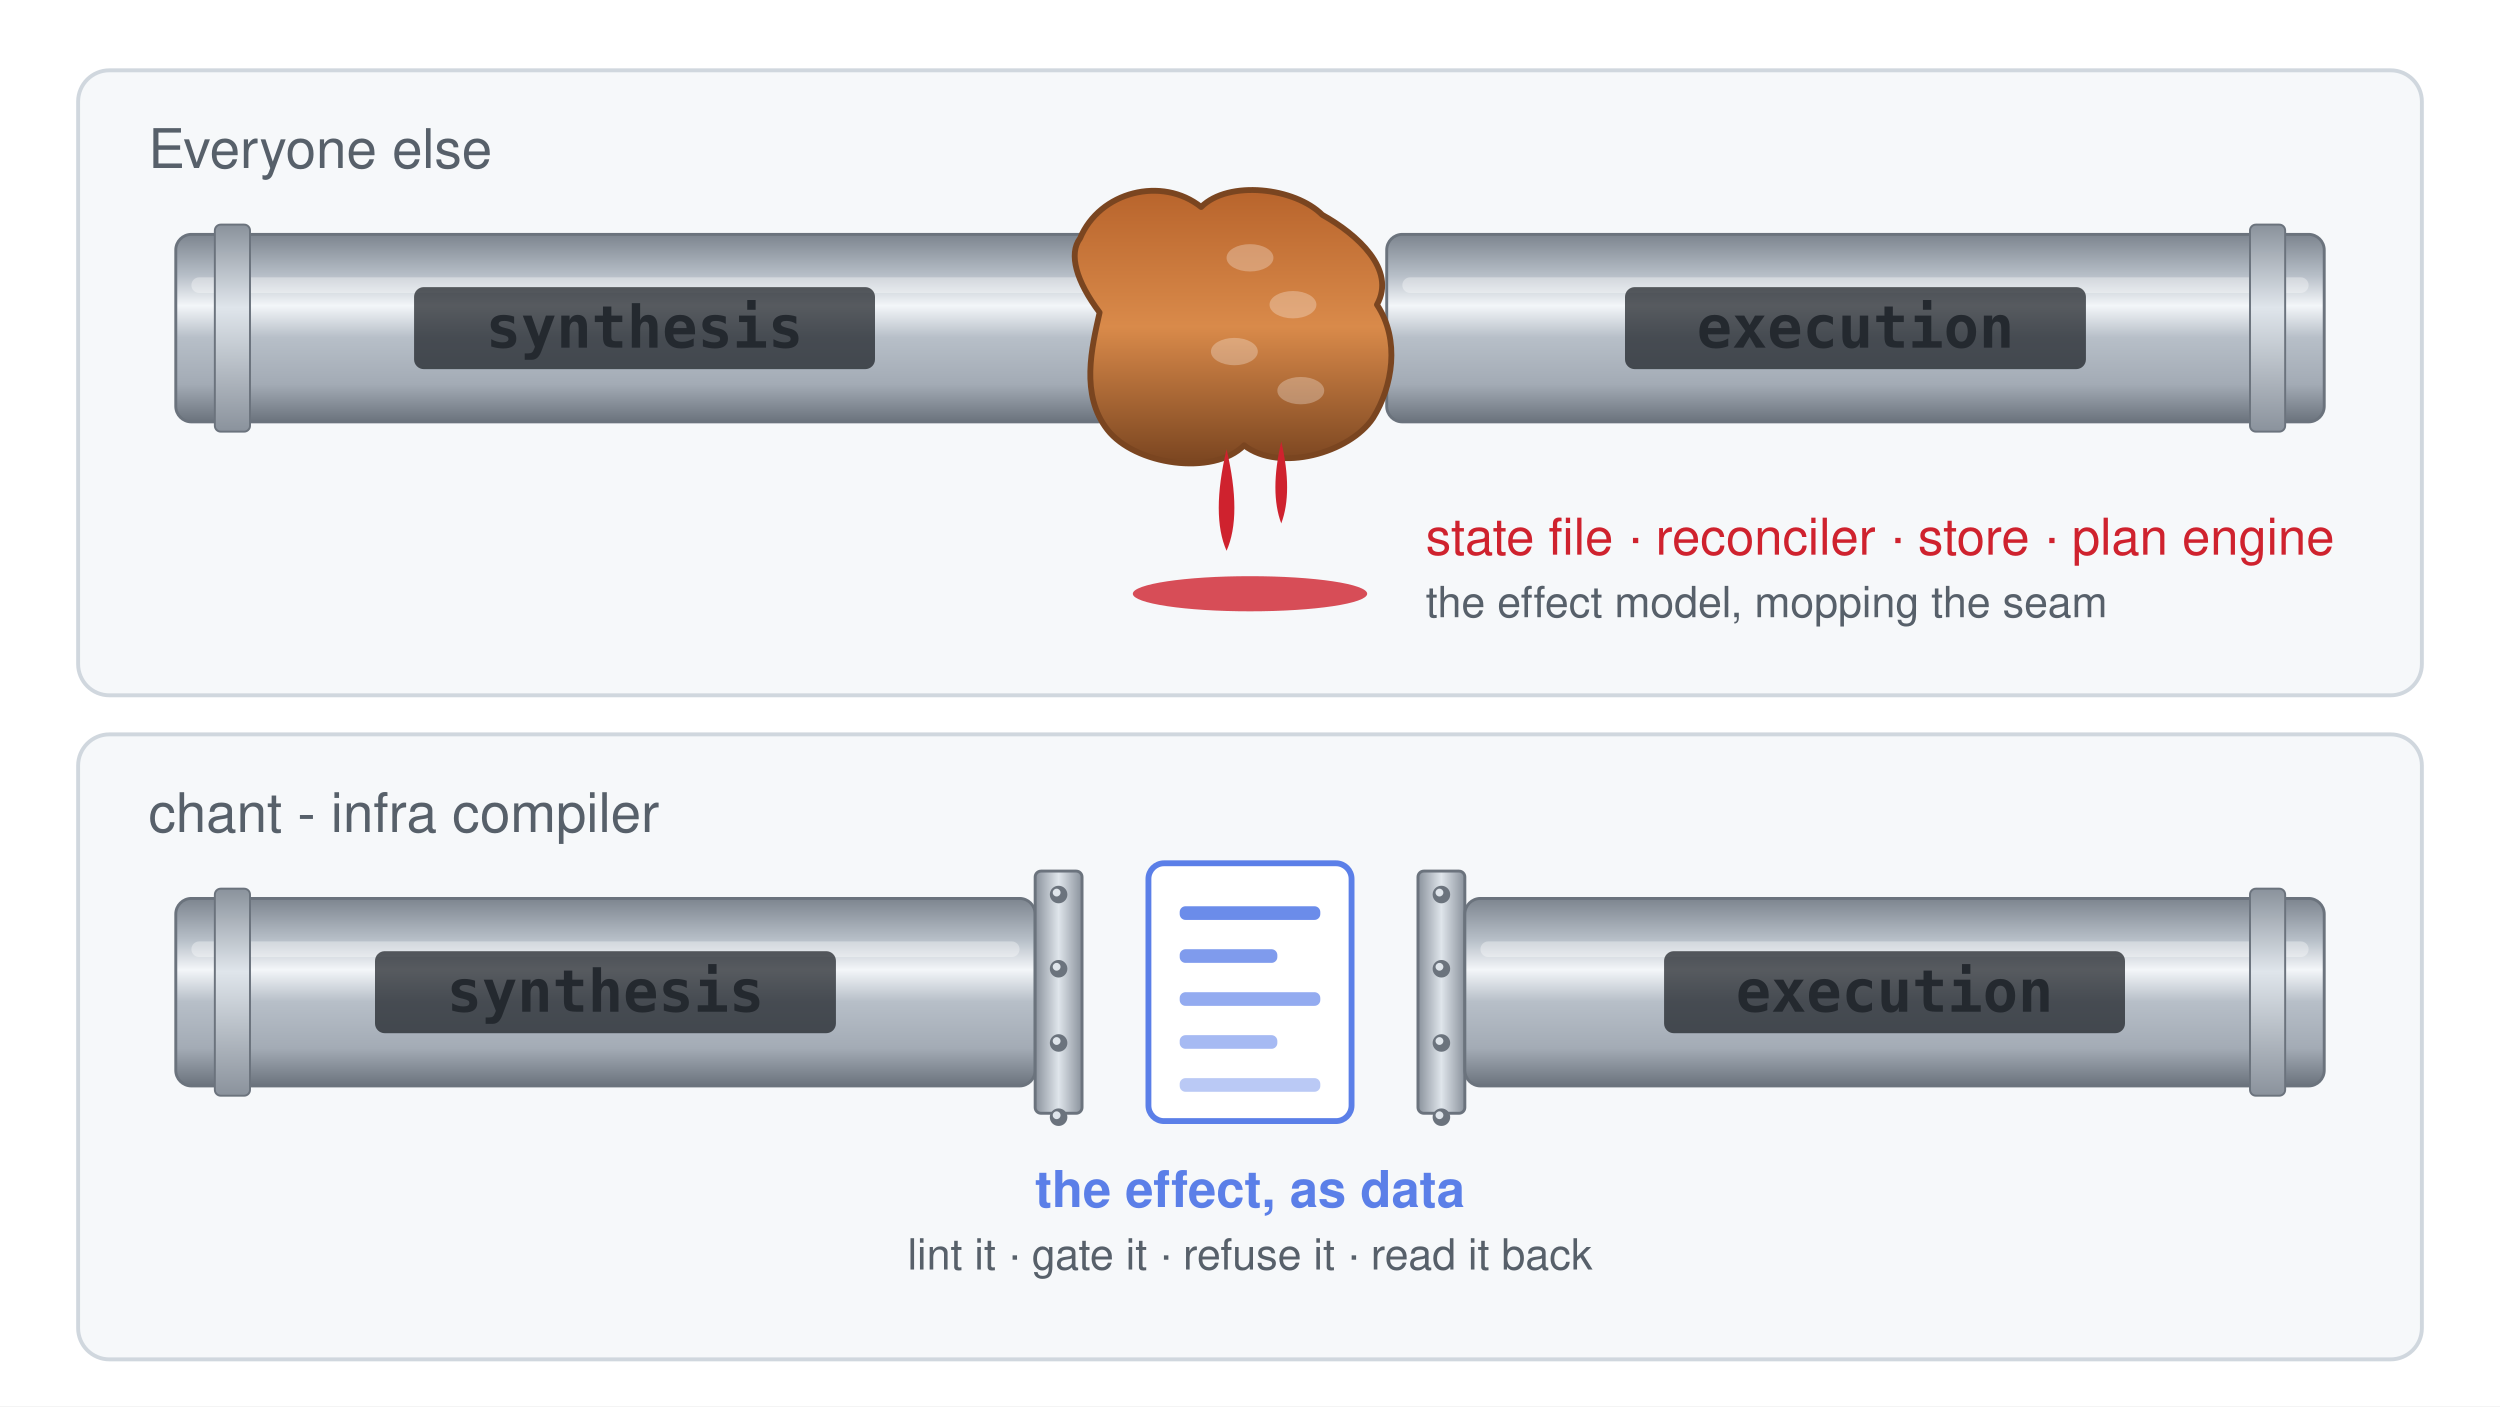
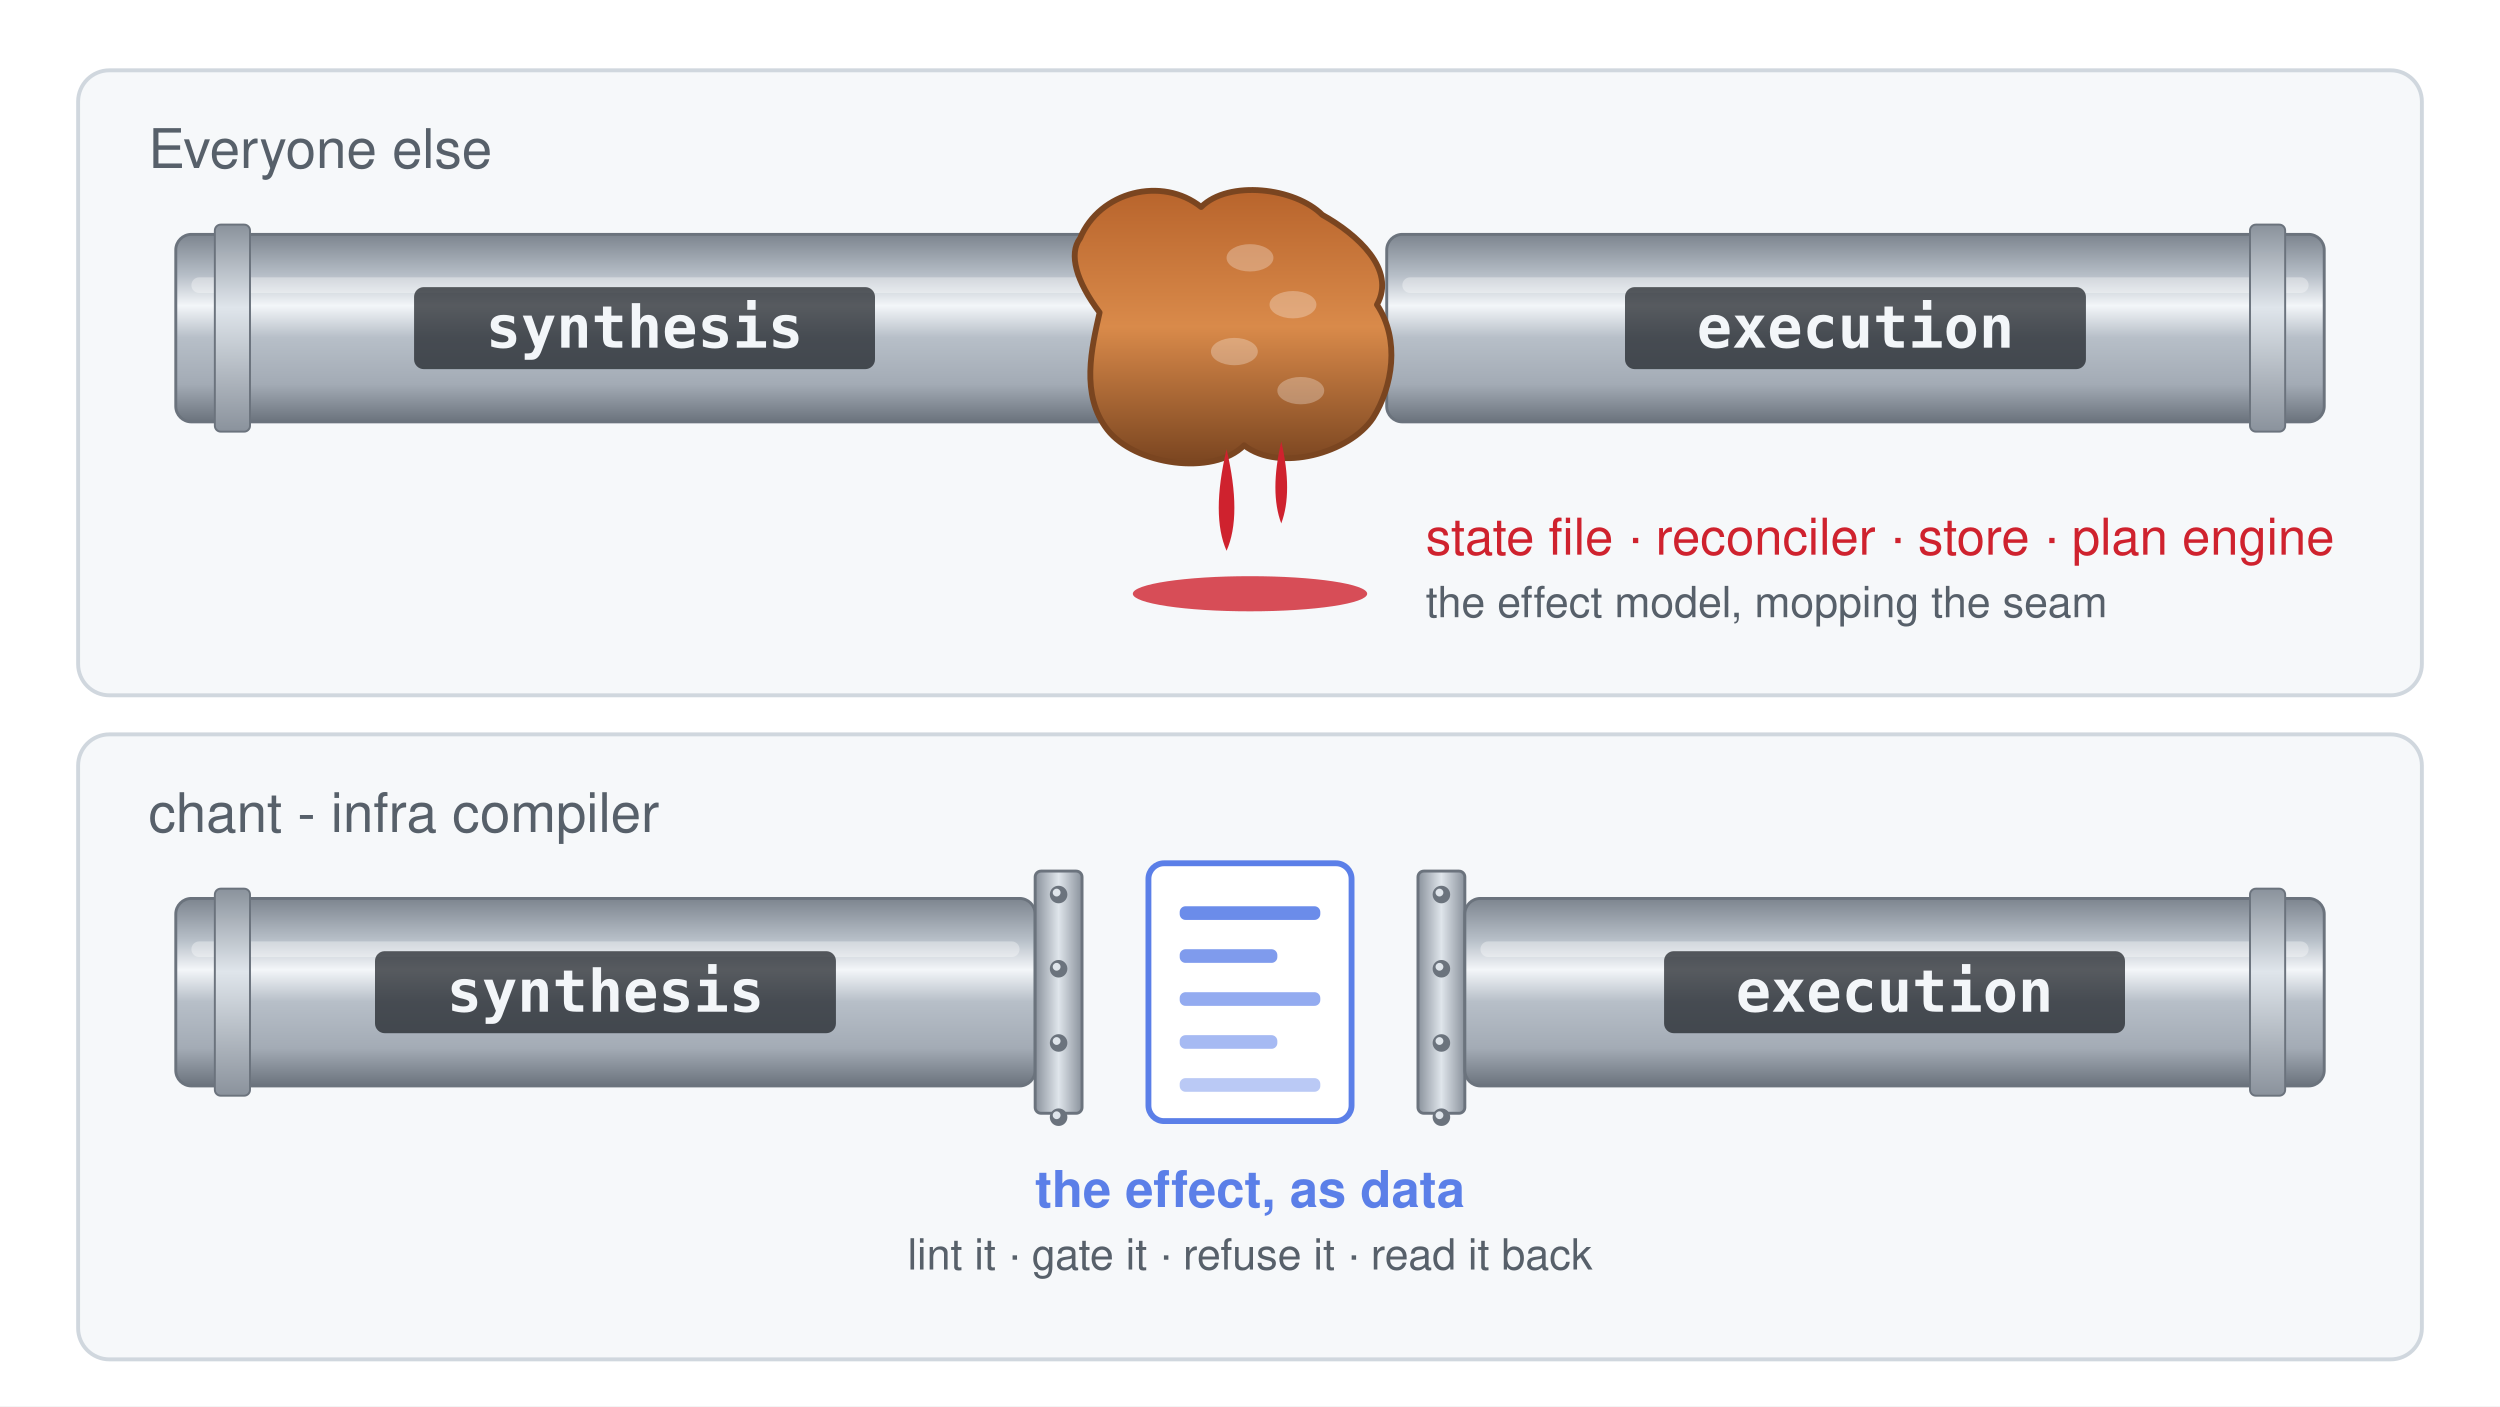
<svg xmlns="http://www.w3.org/2000/svg" viewBox="0 0 1280 720" font-family="-apple-system, Segoe UI, Helvetica, Arial, sans-serif">
  <defs>
    <linearGradient id="steel" x1="0" y1="0" x2="0" y2="1">
      <stop offset="0" stop-color="#7d858f" />
      <stop offset="0.22" stop-color="#b7bfc8" />
      <stop offset="0.38" stop-color="#f3f6f9" />
      <stop offset="0.55" stop-color="#b7bfc8" />
      <stop offset="0.8" stop-color="#a3abb5" />
      <stop offset="1" stop-color="#6b737d" />
    </linearGradient>
    <linearGradient id="ring" x1="0" y1="0" x2="0" y2="1">
      <stop offset="0" stop-color="#8a929c" />
      <stop offset="0.4" stop-color="#dfe5eb" />
      <stop offset="1" stop-color="#8a929c" />
    </linearGradient>
    <linearGradient id="flange" x1="0" y1="0" x2="1" y2="0">
      <stop offset="0" stop-color="#8a929c" />
      <stop offset="0.5" stop-color="#dfe5eb" />
      <stop offset="1" stop-color="#8a929c" />
    </linearGradient>
    <linearGradient id="weldg" x1="0" y1="0" x2="0" y2="1">
      <stop offset="0" stop-color="#b8642c" />
      <stop offset="0.5" stop-color="#d98a4a" />
      <stop offset="1" stop-color="#7a4520" />
    </linearGradient>
  </defs>
  <rect width="1280" height="720" fill="#ffffff" />
  <rect x="40" y="36" width="1200" height="320" rx="16" fill="#f6f8fa" stroke="#d0d7de" stroke-width="2" />
  <text x="76" y="86" font-size="28" fill="#57606a">Everyone else</text>
  <rect x="90" y="120" width="480" height="96" rx="8" fill="url(#steel)" stroke="#6b737d" stroke-width="1.5" />
  <rect x="98" y="142" width="464" height="8" rx="4" fill="#ffffff" opacity="0.35" />
  <rect x="110" y="115" width="18" height="106" rx="3" fill="url(#ring)" stroke="#6b737d" stroke-width="1" />
  <rect x="212.0" y="147" width="236" height="42" rx="5" fill="#1b1f24" opacity="0.72" />
-   <text x="330.0" y="178" font-size="30" font-weight="700" fill="#24292f" text-anchor="middle" font-family="ui-monospace, SFMono-Regular, Menlo, monospace">synthesis</text>
+   <text x="330.0" y="178" font-size="30" font-weight="700" fill="#f3f6f9" text-anchor="middle" font-family="ui-monospace, SFMono-Regular, Menlo, monospace">synthesis</text>
  <rect x="710" y="120" width="480" height="96" rx="8" fill="url(#steel)" stroke="#6b737d" stroke-width="1.5" />
  <rect x="718" y="142" width="464" height="8" rx="4" fill="#ffffff" opacity="0.35" />
  <rect x="1152" y="115" width="18" height="106" rx="3" fill="url(#ring)" stroke="#6b737d" stroke-width="1" />
  <rect x="832.0" y="147" width="236" height="42" rx="5" fill="#1b1f24" opacity="0.72" />
-   <text x="950.0" y="178" font-size="30" font-weight="700" fill="#24292f" text-anchor="middle" font-family="ui-monospace, SFMono-Regular, Menlo, monospace">execution</text>
+   <text x="950.0" y="178" font-size="30" font-weight="700" fill="#f3f6f9" text-anchor="middle" font-family="ui-monospace, SFMono-Regular, Menlo, monospace">execution</text>
  <path d="M553 122 C563 98,595 90,615 106 C629 92,663 96,677 110 C695 120,715 138,705 156 C717 174,713 198,703 214 C691 232,655 242,637 228 C621 244,581 238,567 220 C553 202,559 178,563 160 C551 144,547 130,553 122 Z" fill="url(#weldg)" stroke="#7a4520" stroke-width="3" stroke-linejoin="round" />
  <ellipse cx="640" cy="132" rx="12" ry="7" fill="#ffffff" opacity="0.28" />
  <ellipse cx="662" cy="156" rx="12" ry="7" fill="#ffffff" opacity="0.28" />
  <ellipse cx="632" cy="180" rx="12" ry="7" fill="#ffffff" opacity="0.28" />
  <ellipse cx="666" cy="200" rx="12" ry="7" fill="#ffffff" opacity="0.28" />
  <path d="M628 230 q-8 34 0 52 q8 -18 0 -52 Z" fill="#cf222e" />
  <path d="M656 226 q-6 26 0 42 q6 -16 0 -42 Z" fill="#cf222e" />
  <ellipse cx="640" cy="304" rx="60" ry="9" fill="#cf222e" opacity="0.8" />
  <text x="730" y="284" font-size="26" fill="#cf222e">state file · reconciler · store · plan engine</text>
  <text x="730" y="316" font-size="22" fill="#57606a">the effect model, mopping the seam</text>
  <rect x="40" y="376" width="1200" height="320" rx="16" fill="#f6f8fa" stroke="#d0d7de" stroke-width="2" />
  <text x="76" y="426" font-size="28" fill="#57606a">chant - infra compiler</text>
  <rect x="90" y="460" width="440" height="96" rx="8" fill="url(#steel)" stroke="#6b737d" stroke-width="1.5" />
  <rect x="98" y="482" width="424" height="8" rx="4" fill="#ffffff" opacity="0.35" />
  <rect x="110" y="455" width="18" height="106" rx="3" fill="url(#ring)" stroke="#6b737d" stroke-width="1" />
  <rect x="192.0" y="487" width="236" height="42" rx="5" fill="#1b1f24" opacity="0.72" />
-   <text x="310.0" y="518" font-size="30" font-weight="700" fill="#24292f" text-anchor="middle" font-family="ui-monospace, SFMono-Regular, Menlo, monospace">synthesis</text>
+   <text x="310.0" y="518" font-size="30" font-weight="700" fill="#f3f6f9" text-anchor="middle" font-family="ui-monospace, SFMono-Regular, Menlo, monospace">synthesis</text>
  <rect x="530" y="446" width="24" height="124" rx="3" fill="url(#flange)" stroke="#6b737d" stroke-width="1.5" />
  <circle cx="542" cy="458" r="4.5" fill="#6b737d" />
  <circle cx="541" cy="457" r="2" fill="#dfe5eb" />
  <circle cx="542" cy="496" r="4.5" fill="#6b737d" />
  <circle cx="541" cy="495" r="2" fill="#dfe5eb" />
  <circle cx="542" cy="534" r="4.5" fill="#6b737d" />
  <circle cx="541" cy="533" r="2" fill="#dfe5eb" />
  <circle cx="542" cy="572" r="4.5" fill="#6b737d" />
  <circle cx="541" cy="571" r="2" fill="#dfe5eb" />
  <rect x="588" y="442" width="104" height="132" rx="8" fill="#ffffff" stroke="#5b7fe8" stroke-width="3" />
  <rect x="604" y="464" width="72" height="7" rx="3" fill="#5b7fe8" opacity="0.9" />
  <rect x="604" y="486" width="50" height="7" rx="3" fill="#5b7fe8" opacity="0.78" />
  <rect x="604" y="508" width="72" height="7" rx="3" fill="#5b7fe8" opacity="0.66" />
  <rect x="604" y="530" width="50" height="7" rx="3" fill="#5b7fe8" opacity="0.54" />
  <rect x="604" y="552" width="72" height="7" rx="3" fill="#5b7fe8" opacity="0.42" />
  <rect x="726" y="446" width="24" height="124" rx="3" fill="url(#flange)" stroke="#6b737d" stroke-width="1.5" />
  <circle cx="738" cy="458" r="4.5" fill="#6b737d" />
  <circle cx="737" cy="457" r="2" fill="#dfe5eb" />
  <circle cx="738" cy="496" r="4.5" fill="#6b737d" />
  <circle cx="737" cy="495" r="2" fill="#dfe5eb" />
  <circle cx="738" cy="534" r="4.5" fill="#6b737d" />
  <circle cx="737" cy="533" r="2" fill="#dfe5eb" />
  <circle cx="738" cy="572" r="4.5" fill="#6b737d" />
  <circle cx="737" cy="571" r="2" fill="#dfe5eb" />
  <rect x="750" y="460" width="440" height="96" rx="8" fill="url(#steel)" stroke="#6b737d" stroke-width="1.5" />
  <rect x="758" y="482" width="424" height="8" rx="4" fill="#ffffff" opacity="0.35" />
  <rect x="1152" y="455" width="18" height="106" rx="3" fill="url(#ring)" stroke="#6b737d" stroke-width="1" />
  <rect x="852.0" y="487" width="236" height="42" rx="5" fill="#1b1f24" opacity="0.72" />
-   <text x="970.0" y="518" font-size="30" font-weight="700" fill="#24292f" text-anchor="middle" font-family="ui-monospace, SFMono-Regular, Menlo, monospace">execution</text>
+   <text x="970.0" y="518" font-size="30" font-weight="700" fill="#f3f6f9" text-anchor="middle" font-family="ui-monospace, SFMono-Regular, Menlo, monospace">execution</text>
  <text x="640" y="618" font-size="26" font-weight="700" fill="#5b7fe8" text-anchor="middle">the effect, as data</text>
  <text x="640" y="650" font-size="22" fill="#57606a" text-anchor="middle">lint it · gate it · refuse it · read it back</text>
</svg>
